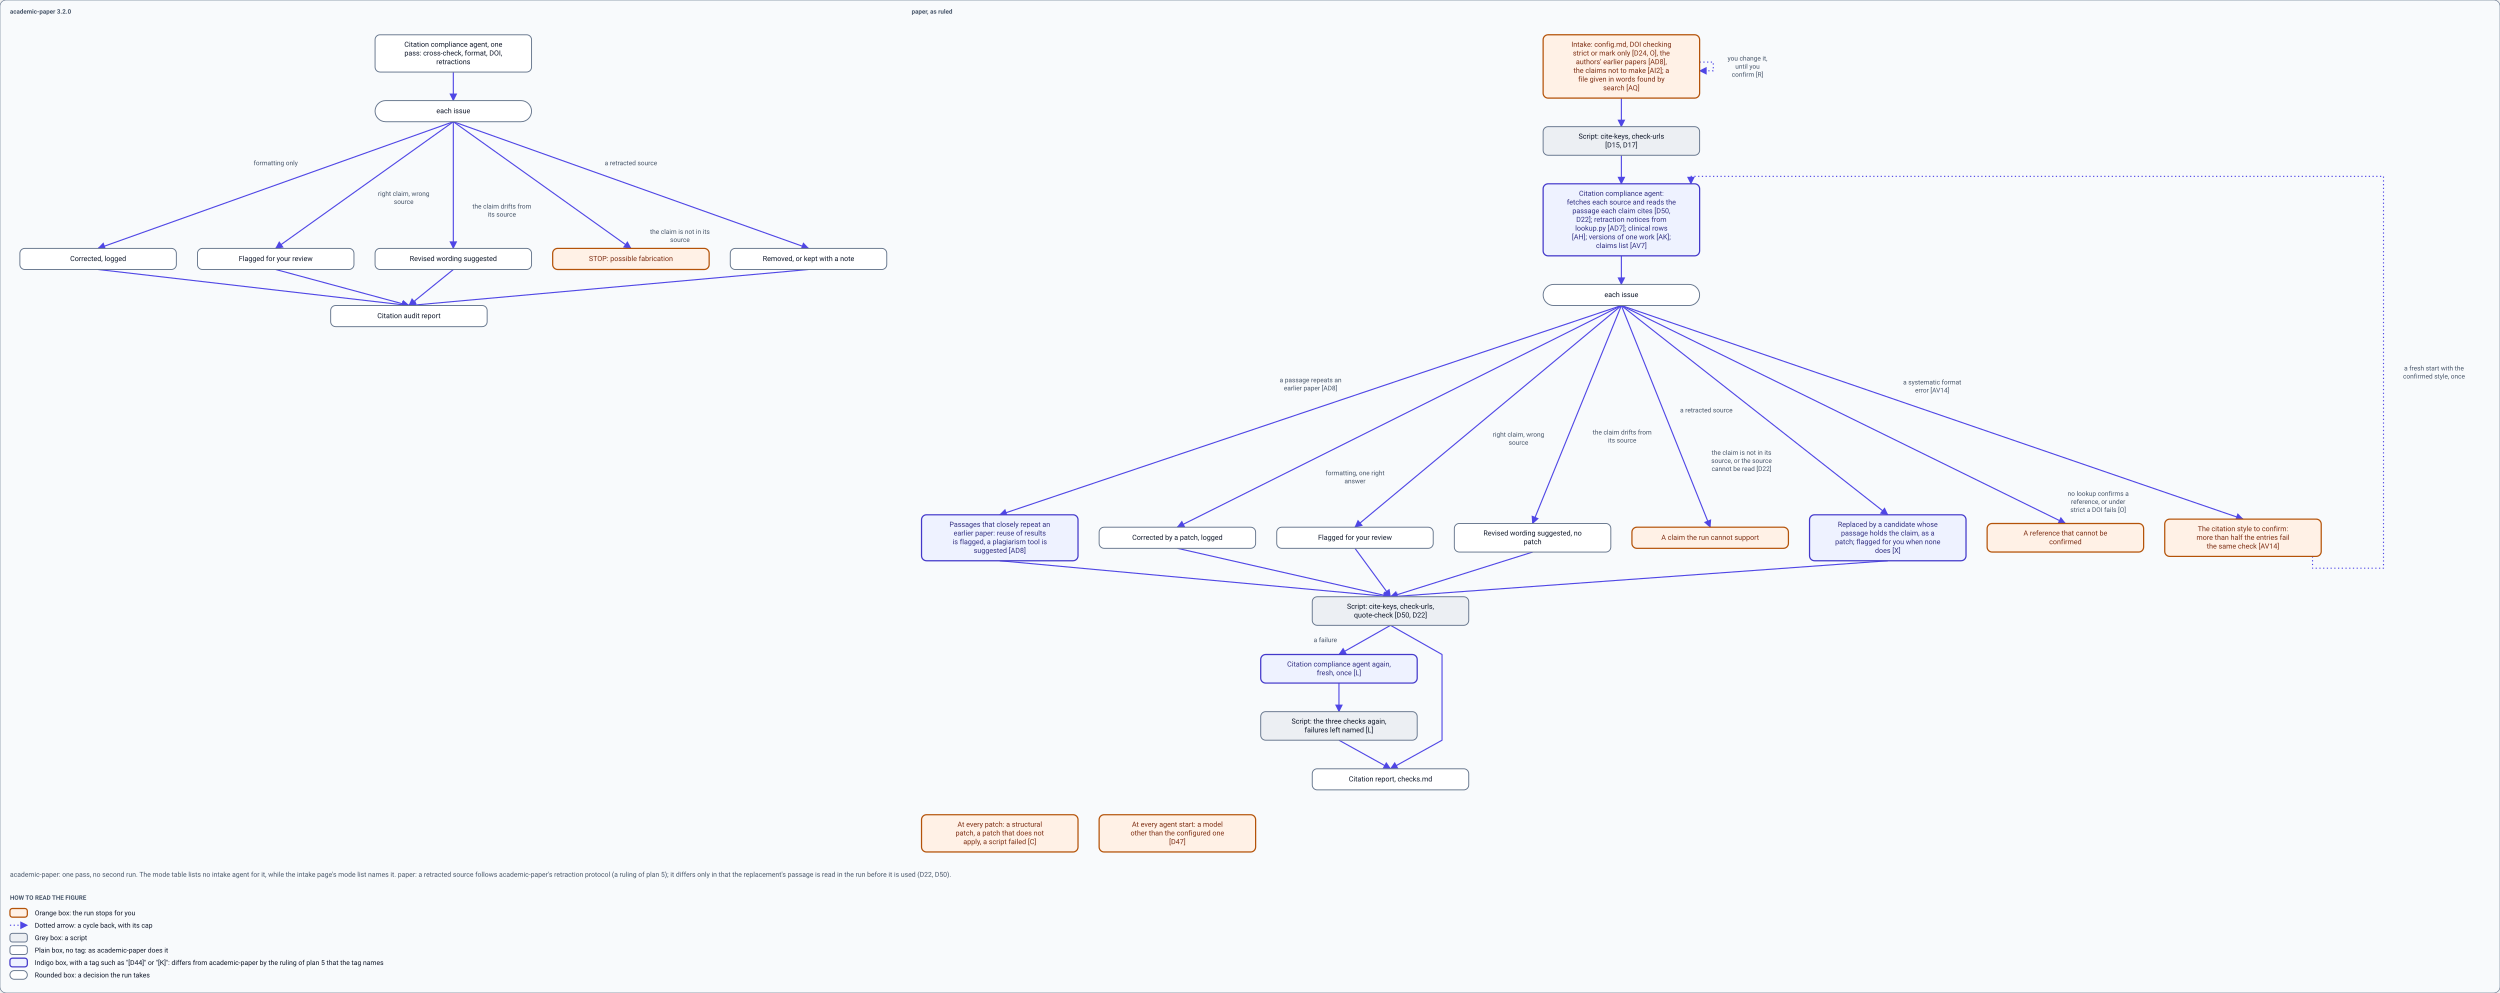
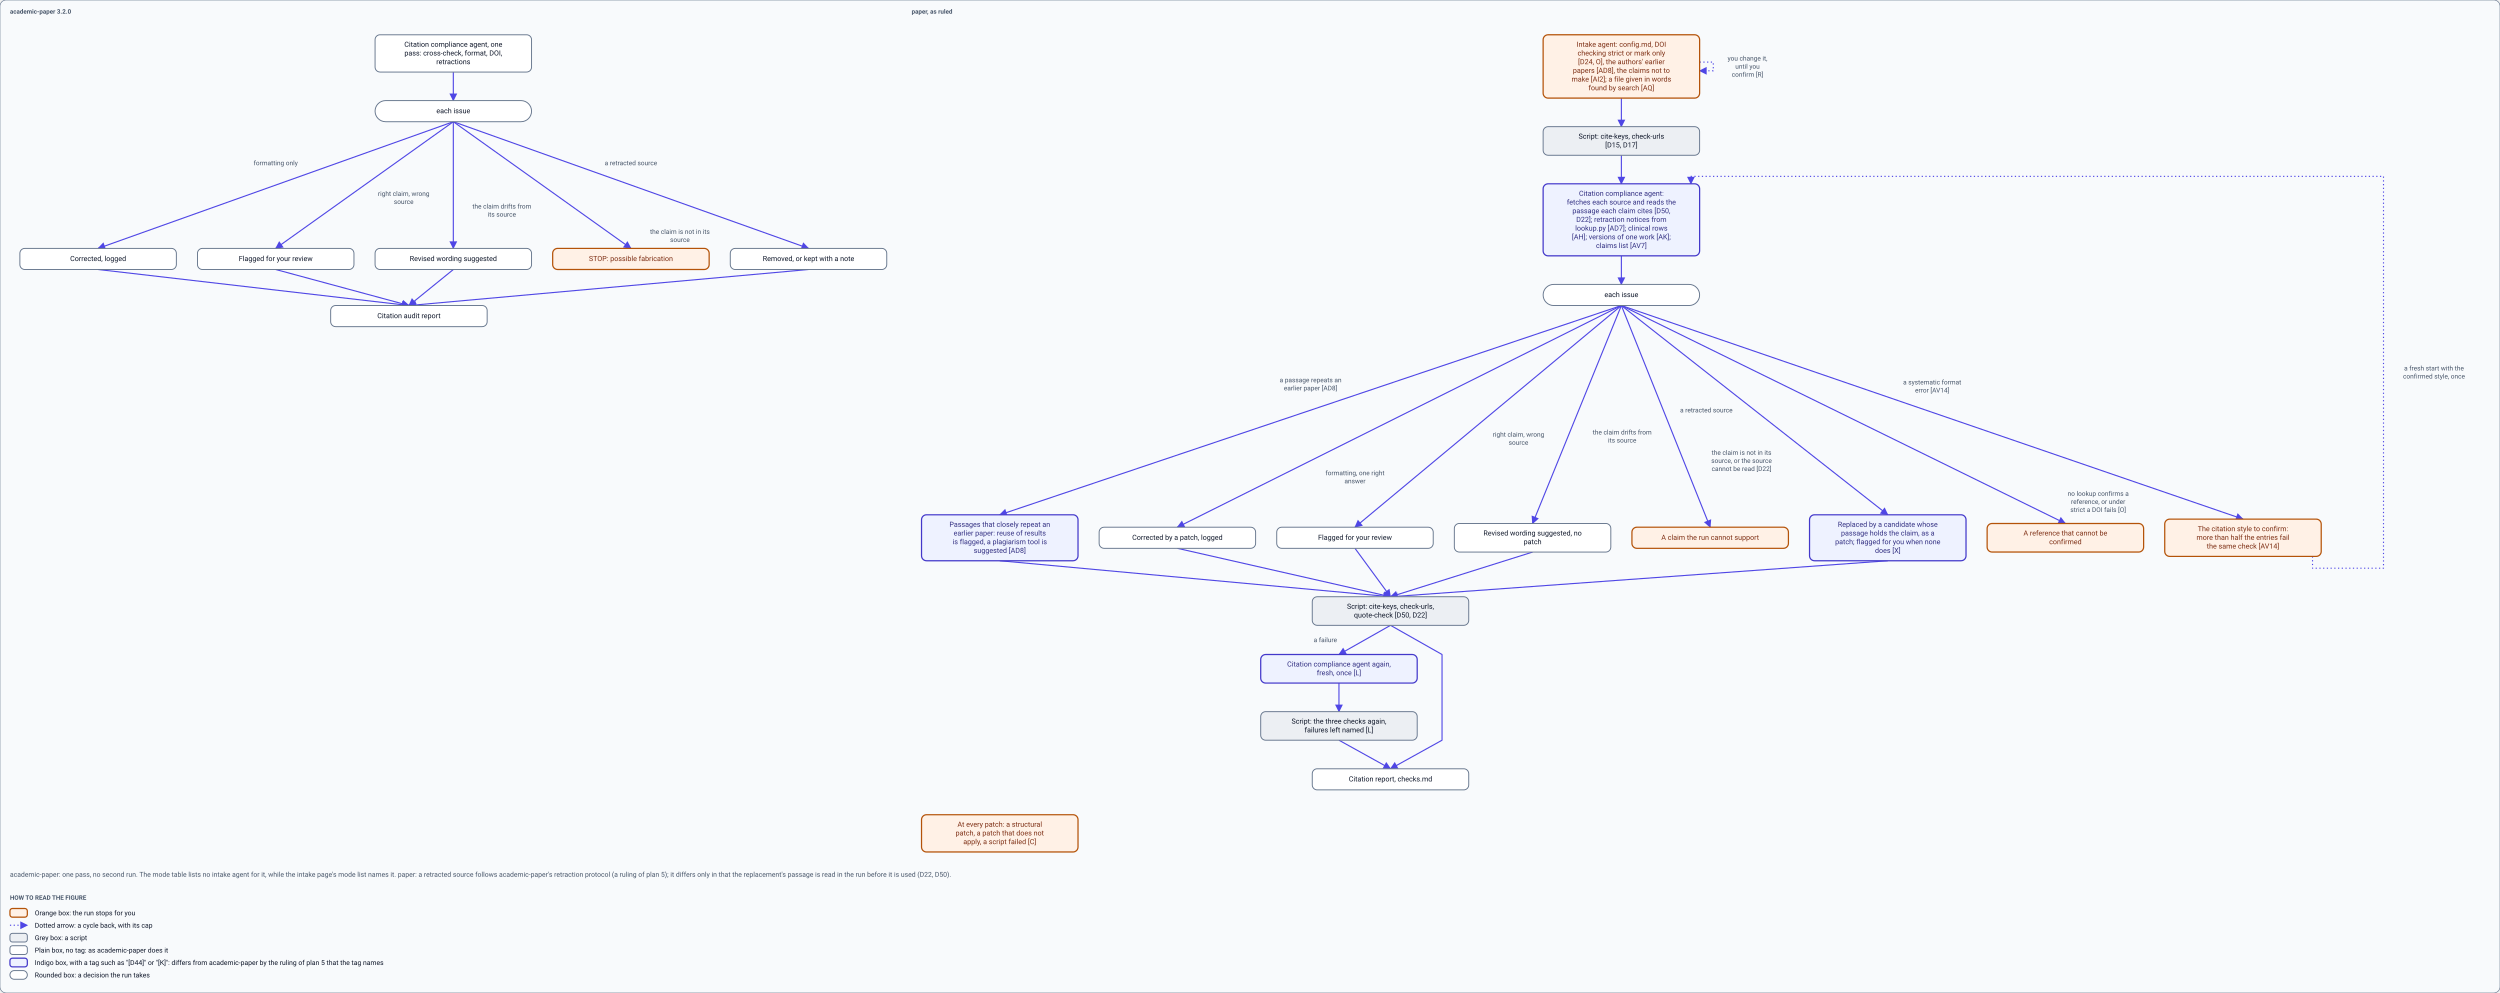
- <svg xmlns="http://www.w3.org/2000/svg" viewBox="0 0 4025.9 1599" width="4025.9" height="1599" role="img" aria-label="The citation-check mode, detailed view. Boxes: academic-paper 3.2.0: Citation compliance agent, one pass: cross-check, format, DOI, retractions (agent); each issue (question); Corrected, logged (agent); Flagged for your review (agent); Revised wording suggested (agent); STOP: possible fabrication (stop); Removed, or kept with a note (agent); Citation audit report (agent) | paper, as ruled: Intake: config.md, DOI checking strict or mark only [D24, O], the authors' earlier papers [AD8], the claims not to make [AI2]; a file given in words found by search [AQ] (stop); Script: cite-keys, check-urls [D15, D17] (script); Citation compliance agent: fetches each source and reads the passage each claim cites [D50, D22]; retraction notices from lookup.py [AD7]; clinical rows [AH]; versions of one work [AK]; claims list [AV7] (ruled); Passages that closely repeat an earlier paper: reuse of results is flagged, a plagiarism tool is suggested [AD8] (ruled); each issue (question); Corrected by a patch, logged (agent); Flagged for your review (agent); Revised wording suggested, no patch (agent); A claim the run cannot support (stop); Replaced by a candidate whose passage holds the claim, as a patch; flagged for you when none does [X] (ruled); A reference that cannot be confirmed (stop); The citation style to confirm: more than half the entries fail the same check [AV14] (stop); Script: cite-keys, check-urls, quote-check [D50, D22] (script); Citation compliance agent again, fresh, once [L] (ruled); Script: the three checks again, failures left named [L] (script); Citation report, checks.md (agent); At every patch: a structural patch, a patch that does not apply, a script failed [C] (stop); At every agent start: a model other than the configured one [D47] (stop).">
+ <svg xmlns="http://www.w3.org/2000/svg" viewBox="0 0 4025.9 1599" width="4025.9" height="1599" role="img" aria-label="The citation-check mode, detailed view. Boxes: academic-paper 3.2.0: Citation compliance agent, one pass: cross-check, format, DOI, retractions (agent); each issue (question); Corrected, logged (agent); Flagged for your review (agent); Revised wording suggested (agent); STOP: possible fabrication (stop); Removed, or kept with a note (agent); Citation audit report (agent) | paper, as ruled: Intake agent: config.md, DOI checking strict or mark only [D24, O], the authors' earlier papers [AD8], the claims not to make [AI2]; a file given in words found by search [AQ] (stop); Script: cite-keys, check-urls [D15, D17] (script); Citation compliance agent: fetches each source and reads the passage each claim cites [D50, D22]; retraction notices from lookup.py [AD7]; clinical rows [AH]; versions of one work [AK]; claims list [AV7] (ruled); Passages that closely repeat an earlier paper: reuse of results is flagged, a plagiarism tool is suggested [AD8] (ruled); each issue (question); Corrected by a patch, logged (agent); Flagged for your review (agent); Revised wording suggested, no patch (agent); A claim the run cannot support (stop); Replaced by a candidate whose passage holds the claim, as a patch; flagged for you when none does [X] (ruled); A reference that cannot be confirmed (stop); The citation style to confirm: more than half the entries fail the same check [AV14] (stop); Script: cite-keys, check-urls, quote-check [D50, D22] (script); Citation compliance agent again, fresh, once [L] (ruled); Script: the three checks again, failures left named [L] (script); Citation report, checks.md (agent); At every patch: a structural patch, a patch that does not apply, a script failed [C] (stop).">
  <defs>
    <marker id="arrow" viewBox="0 0 10 10" refX="9" refY="5" markerWidth="7" markerHeight="7" orient="auto">
      <path d="M0,0 L10,5 L0,10 z" fill="#4f46e5" />
    </marker>
  </defs>
  <rect x="0" y="0" width="4025.9" height="1599" rx="10" fill="#f8fafc" stroke="#64748b" />
  <text x="16" y="22" font-family="ui-sans-serif, -apple-system, 'Segoe UI', Roboto, Helvetica, Arial, sans-serif" font-size="10" fill="#475569" font-weight="700" text-anchor="start">academic-paper 3.2.0</text>
  <path d="M730,116 L730,162" fill="none" stroke="#4f46e5" stroke-width="1.8" marker-end="url(#arrow)" stroke-linejoin="round" />
  <path d="M730,196 L158,400" fill="none" stroke="#4f46e5" stroke-width="1.8" marker-end="url(#arrow)" stroke-linejoin="round" />
  <path d="M730,196 L444,400" fill="none" stroke="#4f46e5" stroke-width="1.8" marker-end="url(#arrow)" stroke-linejoin="round" />
  <path d="M730,196 L730,400" fill="none" stroke="#4f46e5" stroke-width="1.8" marker-end="url(#arrow)" stroke-linejoin="round" />
  <path d="M730,196 L1016,400" fill="none" stroke="#4f46e5" stroke-width="1.8" marker-end="url(#arrow)" stroke-linejoin="round" />
  <path d="M730,196 L1302,400" fill="none" stroke="#4f46e5" stroke-width="1.8" marker-end="url(#arrow)" stroke-linejoin="round" />
  <path d="M158,434 L658.5,492" fill="none" stroke="#4f46e5" stroke-width="1.8" marker-end="url(#arrow)" stroke-linejoin="round" />
  <path d="M444,434 L658.5,492" fill="none" stroke="#4f46e5" stroke-width="1.8" marker-end="url(#arrow)" stroke-linejoin="round" />
  <path d="M730,434 L658.5,492" fill="none" stroke="#4f46e5" stroke-width="1.8" marker-end="url(#arrow)" stroke-linejoin="round" />
  <path d="M1302,434 L658.5,492" fill="none" stroke="#4f46e5" stroke-width="1.8" marker-end="url(#arrow)" stroke-linejoin="round" />
  <rect x="604" y="56" width="252" height="60" rx="8" fill="#ffffff" stroke="#64748b" stroke-width="1.5" />
  <text x="730" y="75.4" font-family="ui-sans-serif, -apple-system, 'Segoe UI', Roboto, Helvetica, Arial, sans-serif" font-size="11.5" fill="#0f172a" font-weight="400" text-anchor="middle">Citation compliance agent, one</text>
  <text x="730" y="89.4" font-family="ui-sans-serif, -apple-system, 'Segoe UI', Roboto, Helvetica, Arial, sans-serif" font-size="11.5" fill="#0f172a" font-weight="400" text-anchor="middle">pass: cross-check, format, DOI,</text>
  <text x="730" y="103.4" font-family="ui-sans-serif, -apple-system, 'Segoe UI', Roboto, Helvetica, Arial, sans-serif" font-size="11.5" fill="#0f172a" font-weight="400" text-anchor="middle">retractions</text>
  <rect x="604" y="162" width="252" height="34" rx="17" fill="#ffffff" stroke="#64748b" stroke-width="1.5" />
  <text x="730" y="182.4" font-family="ui-sans-serif, -apple-system, 'Segoe UI', Roboto, Helvetica, Arial, sans-serif" font-size="11.5" fill="#0f172a" font-weight="400" text-anchor="middle">each issue</text>
  <rect x="32" y="400" width="252" height="34" rx="8" fill="#ffffff" stroke="#64748b" stroke-width="1.5" />
  <text x="158" y="420.4" font-family="ui-sans-serif, -apple-system, 'Segoe UI', Roboto, Helvetica, Arial, sans-serif" font-size="11.5" fill="#0f172a" font-weight="400" text-anchor="middle">Corrected, logged</text>
  <rect x="318" y="400" width="252" height="34" rx="8" fill="#ffffff" stroke="#64748b" stroke-width="1.5" />
  <text x="444" y="420.4" font-family="ui-sans-serif, -apple-system, 'Segoe UI', Roboto, Helvetica, Arial, sans-serif" font-size="11.5" fill="#0f172a" font-weight="400" text-anchor="middle">Flagged for your review</text>
  <rect x="604" y="400" width="252" height="34" rx="8" fill="#ffffff" stroke="#64748b" stroke-width="1.5" />
  <text x="730" y="420.4" font-family="ui-sans-serif, -apple-system, 'Segoe UI', Roboto, Helvetica, Arial, sans-serif" font-size="11.5" fill="#0f172a" font-weight="400" text-anchor="middle">Revised wording suggested</text>
  <rect x="890" y="400" width="252" height="34" rx="8" fill="#fff1e6" stroke="#b45309" stroke-width="2" />
  <text x="1016" y="420.4" font-family="ui-sans-serif, -apple-system, 'Segoe UI', Roboto, Helvetica, Arial, sans-serif" font-size="11.5" fill="#7c2d12" font-weight="400" text-anchor="middle">STOP: possible fabrication</text>
  <rect x="1176" y="400" width="252" height="34" rx="8" fill="#ffffff" stroke="#64748b" stroke-width="1.5" />
  <text x="1302" y="420.4" font-family="ui-sans-serif, -apple-system, 'Segoe UI', Roboto, Helvetica, Arial, sans-serif" font-size="11.5" fill="#0f172a" font-weight="400" text-anchor="middle">Removed, or kept with a note</text>
  <rect x="532.5" y="492" width="252" height="34" rx="8" fill="#ffffff" stroke="#64748b" stroke-width="1.5" />
  <text x="658.5" y="512.4" font-family="ui-sans-serif, -apple-system, 'Segoe UI', Roboto, Helvetica, Arial, sans-serif" font-size="11.5" fill="#0f172a" font-weight="400" text-anchor="middle">Citation audit report</text>
  <text x="444" y="266.1" font-family="ui-sans-serif, -apple-system, 'Segoe UI', Roboto, Helvetica, Arial, sans-serif" font-size="10.5" fill="#475569" font-weight="400" text-anchor="middle" stroke="#f8fafc" stroke-width="4" stroke-linejoin="round" paint-order="stroke">formatting only</text>
  <text x="650.1" y="315.5" font-family="ui-sans-serif, -apple-system, 'Segoe UI', Roboto, Helvetica, Arial, sans-serif" font-size="10.5" fill="#475569" font-weight="400" text-anchor="middle" stroke="#f8fafc" stroke-width="4" stroke-linejoin="round" paint-order="stroke">right claim, wrong</text>
  <text x="650.1" y="328.5" font-family="ui-sans-serif, -apple-system, 'Segoe UI', Roboto, Helvetica, Arial, sans-serif" font-size="10.5" fill="#475569" font-weight="400" text-anchor="middle" stroke="#f8fafc" stroke-width="4" stroke-linejoin="round" paint-order="stroke">source</text>
  <text x="808.1" y="335.9" font-family="ui-sans-serif, -apple-system, 'Segoe UI', Roboto, Helvetica, Arial, sans-serif" font-size="10.5" fill="#475569" font-weight="400" text-anchor="middle" stroke="#f8fafc" stroke-width="4" stroke-linejoin="round" paint-order="stroke">the claim drifts from</text>
  <text x="808.1" y="348.9" font-family="ui-sans-serif, -apple-system, 'Segoe UI', Roboto, Helvetica, Arial, sans-serif" font-size="10.5" fill="#475569" font-weight="400" text-anchor="middle" stroke="#f8fafc" stroke-width="4" stroke-linejoin="round" paint-order="stroke">its source</text>
  <text x="1094.9" y="376.7" font-family="ui-sans-serif, -apple-system, 'Segoe UI', Roboto, Helvetica, Arial, sans-serif" font-size="10.5" fill="#475569" font-weight="400" text-anchor="middle" stroke="#f8fafc" stroke-width="4" stroke-linejoin="round" paint-order="stroke">the claim is not in its</text>
  <text x="1094.9" y="389.7" font-family="ui-sans-serif, -apple-system, 'Segoe UI', Roboto, Helvetica, Arial, sans-serif" font-size="10.5" fill="#475569" font-weight="400" text-anchor="middle" stroke="#f8fafc" stroke-width="4" stroke-linejoin="round" paint-order="stroke">source</text>
  <text x="1016" y="266.1" font-family="ui-sans-serif, -apple-system, 'Segoe UI', Roboto, Helvetica, Arial, sans-serif" font-size="10.5" fill="#475569" font-weight="400" text-anchor="middle" stroke="#f8fafc" stroke-width="4" stroke-linejoin="round" paint-order="stroke">a retracted source</text>
  <text x="1468" y="22" font-family="ui-sans-serif, -apple-system, 'Segoe UI', Roboto, Helvetica, Arial, sans-serif" font-size="10" fill="#475569" font-weight="700" text-anchor="start">paper, as ruled</text>
  <path d="M2611,158 L2611,204" fill="none" stroke="#4f46e5" stroke-width="1.8" marker-end="url(#arrow)" stroke-linejoin="round" />
  <path d="M2611,250 L2611,296" fill="none" stroke="#4f46e5" stroke-width="1.8" marker-end="url(#arrow)" stroke-linejoin="round" />
  <path d="M2611,412 L2611,458" fill="none" stroke="#4f46e5" stroke-width="1.8" marker-end="url(#arrow)" stroke-linejoin="round" />
  <path d="M2611,492 L1896,849" fill="none" stroke="#4f46e5" stroke-width="1.8" marker-end="url(#arrow)" stroke-linejoin="round" />
  <path d="M2611,492 L2182,849" fill="none" stroke="#4f46e5" stroke-width="1.8" marker-end="url(#arrow)" stroke-linejoin="round" />
  <path d="M2611,492 L2468,843" fill="none" stroke="#4f46e5" stroke-width="1.8" marker-end="url(#arrow)" stroke-linejoin="round" />
  <path d="M2611,492 L2754,849" fill="none" stroke="#4f46e5" stroke-width="1.8" marker-end="url(#arrow)" stroke-linejoin="round" />
  <path d="M2611,492 L3040,829" fill="none" stroke="#4f46e5" stroke-width="1.8" marker-end="url(#arrow)" stroke-linejoin="round" />
  <path d="M2611,492 L1610,829" fill="none" stroke="#4f46e5" stroke-width="1.8" marker-end="url(#arrow)" stroke-linejoin="round" />
  <path d="M2611,492 L3612,836" fill="none" stroke="#4f46e5" stroke-width="1.8" marker-end="url(#arrow)" stroke-linejoin="round" />
  <path d="M2611,492 L3326,843" fill="none" stroke="#4f46e5" stroke-width="1.8" marker-end="url(#arrow)" stroke-linejoin="round" />
  <path d="M1896,883 L2239.2,961" fill="none" stroke="#4f46e5" stroke-width="1.8" marker-end="url(#arrow)" stroke-linejoin="round" />
  <path d="M2182,883 L2239.2,961" fill="none" stroke="#4f46e5" stroke-width="1.8" marker-end="url(#arrow)" stroke-linejoin="round" />
  <path d="M2468,889 L2239.2,961" fill="none" stroke="#4f46e5" stroke-width="1.8" marker-end="url(#arrow)" stroke-linejoin="round" />
  <path d="M3040,903 L2239.2,961" fill="none" stroke="#4f46e5" stroke-width="1.8" marker-end="url(#arrow)" stroke-linejoin="round" />
  <path d="M1610,903 L2239.2,961" fill="none" stroke="#4f46e5" stroke-width="1.8" marker-end="url(#arrow)" stroke-linejoin="round" />
  <path d="M2239.2,1007 L2156.2,1054" fill="none" stroke="#4f46e5" stroke-width="1.8" marker-end="url(#arrow)" stroke-linejoin="round" />
  <path d="M2156.2,1100 L2156.2,1146" fill="none" stroke="#4f46e5" stroke-width="1.8" marker-end="url(#arrow)" stroke-linejoin="round" />
  <path d="M2239.2,1007 L2322.2,1054 L2322.2,1100 L2322.2,1146 L2322.2,1192 L2239.2,1238" fill="none" stroke="#4f46e5" stroke-width="1.8" marker-end="url(#arrow)" stroke-linejoin="round" />
  <path d="M2156.2,1192 L2239.2,1238" fill="none" stroke="#4f46e5" stroke-width="1.8" marker-end="url(#arrow)" stroke-linejoin="round" />
  <path d="M3724,896 L3724,915 L3838.3,915 L3838.3,284 L2723,284 L2723,296" fill="none" stroke="#4f46e5" stroke-width="1.8" stroke-dasharray="2 4" marker-end="url(#arrow)" stroke-linejoin="round" />
  <path d="M2737,100 L2759,100 L2759,114 L2737,114" fill="none" stroke="#4f46e5" stroke-width="1.8" stroke-dasharray="2 4" marker-end="url(#arrow)" stroke-linejoin="round" />
  <rect x="2485" y="56" width="252" height="102" rx="8" fill="#fff1e6" stroke="#b45309" stroke-width="2" />
-   <text x="2611" y="75.4" font-family="ui-sans-serif, -apple-system, 'Segoe UI', Roboto, Helvetica, Arial, sans-serif" font-size="11.5" fill="#7c2d12" font-weight="400" text-anchor="middle">Intake: config.md, DOI checking</text>
-   <text x="2611" y="89.4" font-family="ui-sans-serif, -apple-system, 'Segoe UI', Roboto, Helvetica, Arial, sans-serif" font-size="11.5" fill="#7c2d12" font-weight="400" text-anchor="middle">strict or mark only [D24, O], the</text>
-   <text x="2611" y="103.4" font-family="ui-sans-serif, -apple-system, 'Segoe UI', Roboto, Helvetica, Arial, sans-serif" font-size="11.5" fill="#7c2d12" font-weight="400" text-anchor="middle">authors' earlier papers [AD8],</text>
-   <text x="2611" y="117.4" font-family="ui-sans-serif, -apple-system, 'Segoe UI', Roboto, Helvetica, Arial, sans-serif" font-size="11.5" fill="#7c2d12" font-weight="400" text-anchor="middle">the claims not to make [AI2]; a</text>
-   <text x="2611" y="131.4" font-family="ui-sans-serif, -apple-system, 'Segoe UI', Roboto, Helvetica, Arial, sans-serif" font-size="11.5" fill="#7c2d12" font-weight="400" text-anchor="middle">file given in words found by</text>
-   <text x="2611" y="145.4" font-family="ui-sans-serif, -apple-system, 'Segoe UI', Roboto, Helvetica, Arial, sans-serif" font-size="11.5" fill="#7c2d12" font-weight="400" text-anchor="middle">search [AQ]</text>
+   <text x="2611" y="75.4" font-family="ui-sans-serif, -apple-system, 'Segoe UI', Roboto, Helvetica, Arial, sans-serif" font-size="11.5" fill="#7c2d12" font-weight="400" text-anchor="middle">Intake agent: config.md, DOI</text>
+   <text x="2611" y="89.4" font-family="ui-sans-serif, -apple-system, 'Segoe UI', Roboto, Helvetica, Arial, sans-serif" font-size="11.5" fill="#7c2d12" font-weight="400" text-anchor="middle">checking strict or mark only</text>
+   <text x="2611" y="103.4" font-family="ui-sans-serif, -apple-system, 'Segoe UI', Roboto, Helvetica, Arial, sans-serif" font-size="11.5" fill="#7c2d12" font-weight="400" text-anchor="middle">[D24, O], the authors' earlier</text>
+   <text x="2611" y="117.4" font-family="ui-sans-serif, -apple-system, 'Segoe UI', Roboto, Helvetica, Arial, sans-serif" font-size="11.5" fill="#7c2d12" font-weight="400" text-anchor="middle">papers [AD8], the claims not to</text>
+   <text x="2611" y="131.4" font-family="ui-sans-serif, -apple-system, 'Segoe UI', Roboto, Helvetica, Arial, sans-serif" font-size="11.5" fill="#7c2d12" font-weight="400" text-anchor="middle">make [AI2]; a file given in words</text>
+   <text x="2611" y="145.4" font-family="ui-sans-serif, -apple-system, 'Segoe UI', Roboto, Helvetica, Arial, sans-serif" font-size="11.5" fill="#7c2d12" font-weight="400" text-anchor="middle">found by search [AQ]</text>
  <rect x="2485" y="204" width="252" height="46" rx="8" fill="#eceff3" stroke="#64748b" stroke-width="1.5" />
  <text x="2611" y="223.4" font-family="ui-sans-serif, -apple-system, 'Segoe UI', Roboto, Helvetica, Arial, sans-serif" font-size="11.5" fill="#0f172a" font-weight="400" text-anchor="middle">Script: cite-keys, check-urls</text>
  <text x="2611" y="237.4" font-family="ui-sans-serif, -apple-system, 'Segoe UI', Roboto, Helvetica, Arial, sans-serif" font-size="11.5" fill="#0f172a" font-weight="400" text-anchor="middle">[D15, D17]</text>
  <rect x="2485" y="296" width="252" height="116" rx="8" fill="#eef2ff" stroke="#4338ca" stroke-width="2" />
  <text x="2611" y="315.4" font-family="ui-sans-serif, -apple-system, 'Segoe UI', Roboto, Helvetica, Arial, sans-serif" font-size="11.5" fill="#312e81" font-weight="400" text-anchor="middle">Citation compliance agent:</text>
  <text x="2611" y="329.4" font-family="ui-sans-serif, -apple-system, 'Segoe UI', Roboto, Helvetica, Arial, sans-serif" font-size="11.5" fill="#312e81" font-weight="400" text-anchor="middle">fetches each source and reads the</text>
  <text x="2611" y="343.4" font-family="ui-sans-serif, -apple-system, 'Segoe UI', Roboto, Helvetica, Arial, sans-serif" font-size="11.5" fill="#312e81" font-weight="400" text-anchor="middle">passage each claim cites [D50,</text>
  <text x="2611" y="357.4" font-family="ui-sans-serif, -apple-system, 'Segoe UI', Roboto, Helvetica, Arial, sans-serif" font-size="11.5" fill="#312e81" font-weight="400" text-anchor="middle">D22]; retraction notices from</text>
  <text x="2611" y="371.4" font-family="ui-sans-serif, -apple-system, 'Segoe UI', Roboto, Helvetica, Arial, sans-serif" font-size="11.5" fill="#312e81" font-weight="400" text-anchor="middle">lookup.py [AD7]; clinical rows</text>
  <text x="2611" y="385.4" font-family="ui-sans-serif, -apple-system, 'Segoe UI', Roboto, Helvetica, Arial, sans-serif" font-size="11.5" fill="#312e81" font-weight="400" text-anchor="middle">[AH]; versions of one work [AK];</text>
  <text x="2611" y="399.4" font-family="ui-sans-serif, -apple-system, 'Segoe UI', Roboto, Helvetica, Arial, sans-serif" font-size="11.5" fill="#312e81" font-weight="400" text-anchor="middle">claims list [AV7]</text>
  <rect x="1484" y="829" width="252" height="74" rx="8" fill="#eef2ff" stroke="#4338ca" stroke-width="2" />
  <text x="1610" y="848.4" font-family="ui-sans-serif, -apple-system, 'Segoe UI', Roboto, Helvetica, Arial, sans-serif" font-size="11.5" fill="#312e81" font-weight="400" text-anchor="middle">Passages that closely repeat an</text>
  <text x="1610" y="862.4" font-family="ui-sans-serif, -apple-system, 'Segoe UI', Roboto, Helvetica, Arial, sans-serif" font-size="11.5" fill="#312e81" font-weight="400" text-anchor="middle">earlier paper: reuse of results</text>
  <text x="1610" y="876.4" font-family="ui-sans-serif, -apple-system, 'Segoe UI', Roboto, Helvetica, Arial, sans-serif" font-size="11.5" fill="#312e81" font-weight="400" text-anchor="middle">is flagged, a plagiarism tool is</text>
  <text x="1610" y="890.4" font-family="ui-sans-serif, -apple-system, 'Segoe UI', Roboto, Helvetica, Arial, sans-serif" font-size="11.5" fill="#312e81" font-weight="400" text-anchor="middle">suggested [AD8]</text>
  <rect x="2485" y="458" width="252" height="34" rx="17" fill="#ffffff" stroke="#64748b" stroke-width="1.5" />
  <text x="2611" y="478.4" font-family="ui-sans-serif, -apple-system, 'Segoe UI', Roboto, Helvetica, Arial, sans-serif" font-size="11.5" fill="#0f172a" font-weight="400" text-anchor="middle">each issue</text>
  <rect x="1770" y="849" width="252" height="34" rx="8" fill="#ffffff" stroke="#64748b" stroke-width="1.5" />
  <text x="1896" y="869.4" font-family="ui-sans-serif, -apple-system, 'Segoe UI', Roboto, Helvetica, Arial, sans-serif" font-size="11.5" fill="#0f172a" font-weight="400" text-anchor="middle">Corrected by a patch, logged</text>
  <rect x="2056" y="849" width="252" height="34" rx="8" fill="#ffffff" stroke="#64748b" stroke-width="1.5" />
  <text x="2182" y="869.4" font-family="ui-sans-serif, -apple-system, 'Segoe UI', Roboto, Helvetica, Arial, sans-serif" font-size="11.5" fill="#0f172a" font-weight="400" text-anchor="middle">Flagged for your review</text>
  <rect x="2342" y="843" width="252" height="46" rx="8" fill="#ffffff" stroke="#64748b" stroke-width="1.5" />
  <text x="2468" y="862.4" font-family="ui-sans-serif, -apple-system, 'Segoe UI', Roboto, Helvetica, Arial, sans-serif" font-size="11.5" fill="#0f172a" font-weight="400" text-anchor="middle">Revised wording suggested, no</text>
  <text x="2468" y="876.4" font-family="ui-sans-serif, -apple-system, 'Segoe UI', Roboto, Helvetica, Arial, sans-serif" font-size="11.5" fill="#0f172a" font-weight="400" text-anchor="middle">patch</text>
  <rect x="2628" y="849" width="252" height="34" rx="8" fill="#fff1e6" stroke="#b45309" stroke-width="2" />
  <text x="2754" y="869.4" font-family="ui-sans-serif, -apple-system, 'Segoe UI', Roboto, Helvetica, Arial, sans-serif" font-size="11.5" fill="#7c2d12" font-weight="400" text-anchor="middle">A claim the run cannot support</text>
  <rect x="2914" y="829" width="252" height="74" rx="8" fill="#eef2ff" stroke="#4338ca" stroke-width="2" />
  <text x="3040" y="848.4" font-family="ui-sans-serif, -apple-system, 'Segoe UI', Roboto, Helvetica, Arial, sans-serif" font-size="11.5" fill="#312e81" font-weight="400" text-anchor="middle">Replaced by a candidate whose</text>
  <text x="3040" y="862.4" font-family="ui-sans-serif, -apple-system, 'Segoe UI', Roboto, Helvetica, Arial, sans-serif" font-size="11.5" fill="#312e81" font-weight="400" text-anchor="middle">passage holds the claim, as a</text>
  <text x="3040" y="876.4" font-family="ui-sans-serif, -apple-system, 'Segoe UI', Roboto, Helvetica, Arial, sans-serif" font-size="11.5" fill="#312e81" font-weight="400" text-anchor="middle">patch; flagged for you when none</text>
  <text x="3040" y="890.4" font-family="ui-sans-serif, -apple-system, 'Segoe UI', Roboto, Helvetica, Arial, sans-serif" font-size="11.5" fill="#312e81" font-weight="400" text-anchor="middle">does [X]</text>
  <rect x="3200" y="843" width="252" height="46" rx="8" fill="#fff1e6" stroke="#b45309" stroke-width="2" />
  <text x="3326" y="862.4" font-family="ui-sans-serif, -apple-system, 'Segoe UI', Roboto, Helvetica, Arial, sans-serif" font-size="11.5" fill="#7c2d12" font-weight="400" text-anchor="middle">A reference that cannot be</text>
  <text x="3326" y="876.4" font-family="ui-sans-serif, -apple-system, 'Segoe UI', Roboto, Helvetica, Arial, sans-serif" font-size="11.5" fill="#7c2d12" font-weight="400" text-anchor="middle">confirmed</text>
  <rect x="3486" y="836" width="252" height="60" rx="8" fill="#fff1e6" stroke="#b45309" stroke-width="2" />
  <text x="3612" y="855.4" font-family="ui-sans-serif, -apple-system, 'Segoe UI', Roboto, Helvetica, Arial, sans-serif" font-size="11.5" fill="#7c2d12" font-weight="400" text-anchor="middle">The citation style to confirm:</text>
  <text x="3612" y="869.4" font-family="ui-sans-serif, -apple-system, 'Segoe UI', Roboto, Helvetica, Arial, sans-serif" font-size="11.5" fill="#7c2d12" font-weight="400" text-anchor="middle">more than half the entries fail</text>
  <text x="3612" y="883.4" font-family="ui-sans-serif, -apple-system, 'Segoe UI', Roboto, Helvetica, Arial, sans-serif" font-size="11.5" fill="#7c2d12" font-weight="400" text-anchor="middle">the same check [AV14]</text>
  <rect x="2113.2" y="961" width="252" height="46" rx="8" fill="#eceff3" stroke="#64748b" stroke-width="1.5" />
  <text x="2239.2" y="980.4" font-family="ui-sans-serif, -apple-system, 'Segoe UI', Roboto, Helvetica, Arial, sans-serif" font-size="11.5" fill="#0f172a" font-weight="400" text-anchor="middle">Script: cite-keys, check-urls,</text>
  <text x="2239.2" y="994.4" font-family="ui-sans-serif, -apple-system, 'Segoe UI', Roboto, Helvetica, Arial, sans-serif" font-size="11.5" fill="#0f172a" font-weight="400" text-anchor="middle">quote-check [D50, D22]</text>
  <rect x="2030.2" y="1054" width="252" height="46" rx="8" fill="#eef2ff" stroke="#4338ca" stroke-width="2" />
  <text x="2156.2" y="1073.4" font-family="ui-sans-serif, -apple-system, 'Segoe UI', Roboto, Helvetica, Arial, sans-serif" font-size="11.5" fill="#312e81" font-weight="400" text-anchor="middle">Citation compliance agent again,</text>
  <text x="2156.2" y="1087.4" font-family="ui-sans-serif, -apple-system, 'Segoe UI', Roboto, Helvetica, Arial, sans-serif" font-size="11.5" fill="#312e81" font-weight="400" text-anchor="middle">fresh, once [L]</text>
  <rect x="2030.2" y="1146" width="252" height="46" rx="8" fill="#eceff3" stroke="#64748b" stroke-width="1.5" />
  <text x="2156.2" y="1165.4" font-family="ui-sans-serif, -apple-system, 'Segoe UI', Roboto, Helvetica, Arial, sans-serif" font-size="11.5" fill="#0f172a" font-weight="400" text-anchor="middle">Script: the three checks again,</text>
  <text x="2156.2" y="1179.4" font-family="ui-sans-serif, -apple-system, 'Segoe UI', Roboto, Helvetica, Arial, sans-serif" font-size="11.5" fill="#0f172a" font-weight="400" text-anchor="middle">failures left named [L]</text>
  <rect x="2113.2" y="1238" width="252" height="34" rx="8" fill="#ffffff" stroke="#64748b" stroke-width="1.5" />
  <text x="2239.2" y="1258.4" font-family="ui-sans-serif, -apple-system, 'Segoe UI', Roboto, Helvetica, Arial, sans-serif" font-size="11.5" fill="#0f172a" font-weight="400" text-anchor="middle">Citation report, checks.md</text>
  <rect x="1484" y="1312" width="252" height="60" rx="8" fill="#fff1e6" stroke="#b45309" stroke-width="2" />
  <text x="1610" y="1331.4" font-family="ui-sans-serif, -apple-system, 'Segoe UI', Roboto, Helvetica, Arial, sans-serif" font-size="11.5" fill="#7c2d12" font-weight="400" text-anchor="middle">At every patch: a structural</text>
  <text x="1610" y="1345.4" font-family="ui-sans-serif, -apple-system, 'Segoe UI', Roboto, Helvetica, Arial, sans-serif" font-size="11.5" fill="#7c2d12" font-weight="400" text-anchor="middle">patch, a patch that does not</text>
  <text x="1610" y="1359.4" font-family="ui-sans-serif, -apple-system, 'Segoe UI', Roboto, Helvetica, Arial, sans-serif" font-size="11.5" fill="#7c2d12" font-weight="400" text-anchor="middle">apply, a script failed [C]</text>
-   <rect x="1770" y="1312" width="252" height="60" rx="8" fill="#fff1e6" stroke="#b45309" stroke-width="2" />
-   <text x="1896" y="1331.4" font-family="ui-sans-serif, -apple-system, 'Segoe UI', Roboto, Helvetica, Arial, sans-serif" font-size="11.5" fill="#7c2d12" font-weight="400" text-anchor="middle">At every agent start: a model</text>
-   <text x="1896" y="1345.4" font-family="ui-sans-serif, -apple-system, 'Segoe UI', Roboto, Helvetica, Arial, sans-serif" font-size="11.5" fill="#7c2d12" font-weight="400" text-anchor="middle">other than the configured one</text>
-   <text x="1896" y="1359.4" font-family="ui-sans-serif, -apple-system, 'Segoe UI', Roboto, Helvetica, Arial, sans-serif" font-size="11.5" fill="#7c2d12" font-weight="400" text-anchor="middle">[D47]</text>
  <text x="2182" y="765.3" font-family="ui-sans-serif, -apple-system, 'Segoe UI', Roboto, Helvetica, Arial, sans-serif" font-size="10.5" fill="#475569" font-weight="400" text-anchor="middle" stroke="#f8fafc" stroke-width="4" stroke-linejoin="round" paint-order="stroke">formatting, one right</text>
  <text x="2182" y="778.3" font-family="ui-sans-serif, -apple-system, 'Segoe UI', Roboto, Helvetica, Arial, sans-serif" font-size="10.5" fill="#475569" font-weight="400" text-anchor="middle" stroke="#f8fafc" stroke-width="4" stroke-linejoin="round" paint-order="stroke">answer</text>
  <text x="2445.3" y="703.3" font-family="ui-sans-serif, -apple-system, 'Segoe UI', Roboto, Helvetica, Arial, sans-serif" font-size="10.5" fill="#475569" font-weight="400" text-anchor="middle" stroke="#f8fafc" stroke-width="4" stroke-linejoin="round" paint-order="stroke">right claim, wrong</text>
  <text x="2445.3" y="716.3" font-family="ui-sans-serif, -apple-system, 'Segoe UI', Roboto, Helvetica, Arial, sans-serif" font-size="10.5" fill="#475569" font-weight="400" text-anchor="middle" stroke="#f8fafc" stroke-width="4" stroke-linejoin="round" paint-order="stroke">source</text>
  <text x="2612.3" y="699.7" font-family="ui-sans-serif, -apple-system, 'Segoe UI', Roboto, Helvetica, Arial, sans-serif" font-size="10.5" fill="#475569" font-weight="400" text-anchor="middle" stroke="#f8fafc" stroke-width="4" stroke-linejoin="round" paint-order="stroke">the claim drifts from</text>
  <text x="2612.3" y="712.7" font-family="ui-sans-serif, -apple-system, 'Segoe UI', Roboto, Helvetica, Arial, sans-serif" font-size="10.5" fill="#475569" font-weight="400" text-anchor="middle" stroke="#f8fafc" stroke-width="4" stroke-linejoin="round" paint-order="stroke">its source</text>
  <text x="2804.5" y="732.5" font-family="ui-sans-serif, -apple-system, 'Segoe UI', Roboto, Helvetica, Arial, sans-serif" font-size="10.5" fill="#475569" font-weight="400" text-anchor="middle" stroke="#f8fafc" stroke-width="4" stroke-linejoin="round" paint-order="stroke">the claim is not in its</text>
  <text x="2804.5" y="745.5" font-family="ui-sans-serif, -apple-system, 'Segoe UI', Roboto, Helvetica, Arial, sans-serif" font-size="10.5" fill="#475569" font-weight="400" text-anchor="middle" stroke="#f8fafc" stroke-width="4" stroke-linejoin="round" paint-order="stroke">source, or the source</text>
  <text x="2804.5" y="758.5" font-family="ui-sans-serif, -apple-system, 'Segoe UI', Roboto, Helvetica, Arial, sans-serif" font-size="10.5" fill="#475569" font-weight="400" text-anchor="middle" stroke="#f8fafc" stroke-width="4" stroke-linejoin="round" paint-order="stroke">cannot be read [D22]</text>
  <text x="2747.8" y="664.1" font-family="ui-sans-serif, -apple-system, 'Segoe UI', Roboto, Helvetica, Arial, sans-serif" font-size="10.5" fill="#475569" font-weight="400" text-anchor="middle" stroke="#f8fafc" stroke-width="4" stroke-linejoin="round" paint-order="stroke">a retracted source</text>
  <text x="2110.5" y="615.6" font-family="ui-sans-serif, -apple-system, 'Segoe UI', Roboto, Helvetica, Arial, sans-serif" font-size="10.5" fill="#475569" font-weight="400" text-anchor="middle" stroke="#f8fafc" stroke-width="4" stroke-linejoin="round" paint-order="stroke">a passage repeats an</text>
  <text x="2110.5" y="628.6" font-family="ui-sans-serif, -apple-system, 'Segoe UI', Roboto, Helvetica, Arial, sans-serif" font-size="10.5" fill="#475569" font-weight="400" text-anchor="middle" stroke="#f8fafc" stroke-width="4" stroke-linejoin="round" paint-order="stroke">earlier paper [AD8]</text>
  <text x="3111.5" y="619.1" font-family="ui-sans-serif, -apple-system, 'Segoe UI', Roboto, Helvetica, Arial, sans-serif" font-size="10.5" fill="#475569" font-weight="400" text-anchor="middle" stroke="#f8fafc" stroke-width="4" stroke-linejoin="round" paint-order="stroke">a systematic format</text>
  <text x="3111.5" y="632.1" font-family="ui-sans-serif, -apple-system, 'Segoe UI', Roboto, Helvetica, Arial, sans-serif" font-size="10.5" fill="#475569" font-weight="400" text-anchor="middle" stroke="#f8fafc" stroke-width="4" stroke-linejoin="round" paint-order="stroke">error [AV14]</text>
  <text x="3378.8" y="798.5" font-family="ui-sans-serif, -apple-system, 'Segoe UI', Roboto, Helvetica, Arial, sans-serif" font-size="10.5" fill="#475569" font-weight="400" text-anchor="middle" stroke="#f8fafc" stroke-width="4" stroke-linejoin="round" paint-order="stroke">no lookup confirms a</text>
  <text x="3378.8" y="811.5" font-family="ui-sans-serif, -apple-system, 'Segoe UI', Roboto, Helvetica, Arial, sans-serif" font-size="10.5" fill="#475569" font-weight="400" text-anchor="middle" stroke="#f8fafc" stroke-width="4" stroke-linejoin="round" paint-order="stroke">reference, or under</text>
  <text x="3378.8" y="824.5" font-family="ui-sans-serif, -apple-system, 'Segoe UI', Roboto, Helvetica, Arial, sans-serif" font-size="10.5" fill="#475569" font-weight="400" text-anchor="middle" stroke="#f8fafc" stroke-width="4" stroke-linejoin="round" paint-order="stroke">strict a DOI fails [O]</text>
  <text x="2134.3" y="1034.1" font-family="ui-sans-serif, -apple-system, 'Segoe UI', Roboto, Helvetica, Arial, sans-serif" font-size="10.5" fill="#475569" font-weight="400" text-anchor="middle" stroke="#f8fafc" stroke-width="4" stroke-linejoin="round" paint-order="stroke">a failure</text>
  <text x="3919.6" y="596.6" font-family="ui-sans-serif, -apple-system, 'Segoe UI', Roboto, Helvetica, Arial, sans-serif" font-size="10.5" fill="#475569" font-weight="400" text-anchor="middle" stroke="#f8fafc" stroke-width="4" stroke-linejoin="round" paint-order="stroke">a fresh start with the</text>
  <text x="3919.6" y="609.6" font-family="ui-sans-serif, -apple-system, 'Segoe UI', Roboto, Helvetica, Arial, sans-serif" font-size="10.5" fill="#475569" font-weight="400" text-anchor="middle" stroke="#f8fafc" stroke-width="4" stroke-linejoin="round" paint-order="stroke">confirmed style, once</text>
  <text x="2814.1" y="97.6" font-family="ui-sans-serif, -apple-system, 'Segoe UI', Roboto, Helvetica, Arial, sans-serif" font-size="10.5" fill="#475569" font-weight="400" text-anchor="middle" stroke="#f8fafc" stroke-width="4" stroke-linejoin="round" paint-order="stroke">you change it,</text>
  <text x="2814.1" y="110.6" font-family="ui-sans-serif, -apple-system, 'Segoe UI', Roboto, Helvetica, Arial, sans-serif" font-size="10.5" fill="#475569" font-weight="400" text-anchor="middle" stroke="#f8fafc" stroke-width="4" stroke-linejoin="round" paint-order="stroke">until you</text>
  <text x="2814.1" y="123.6" font-family="ui-sans-serif, -apple-system, 'Segoe UI', Roboto, Helvetica, Arial, sans-serif" font-size="10.5" fill="#475569" font-weight="400" text-anchor="middle" stroke="#f8fafc" stroke-width="4" stroke-linejoin="round" paint-order="stroke">confirm [R]</text>
  <text x="16" y="1412" font-family="ui-sans-serif, -apple-system, 'Segoe UI', Roboto, Helvetica, Arial, sans-serif" font-size="11" fill="#475569" font-weight="400" text-anchor="start">academic-paper: one pass, no second run. The mode table lists no intake agent for it, while the intake page's mode list names it. paper: a retracted source follows academic-paper's retraction protocol (a ruling of plan 5); it differs only in that the replacement's passage is read in the run before it is used (D22, D50).</text>
  <text x="16" y="1449" font-family="ui-sans-serif, -apple-system, 'Segoe UI', Roboto, Helvetica, Arial, sans-serif" font-size="10" fill="#475569" font-weight="700" text-anchor="start">HOW TO READ THE FIGURE</text>
  <rect x="16" y="1463" width="28" height="14" rx="4" fill="#fff1e6" stroke="#b45309" stroke-width="2" />
  <text x="56" y="1474" font-family="ui-sans-serif, -apple-system, 'Segoe UI', Roboto, Helvetica, Arial, sans-serif" font-size="11" fill="#0f172a" font-weight="400" text-anchor="start">Orange box: the run stops for you</text>
  <path d="M16,1490 L44,1490" fill="none" stroke="#4f46e5" stroke-width="1.8" stroke-dasharray="2 4" marker-end="url(#arrow)" stroke-linejoin="round" />
  <text x="56" y="1494" font-family="ui-sans-serif, -apple-system, 'Segoe UI', Roboto, Helvetica, Arial, sans-serif" font-size="11" fill="#0f172a" font-weight="400" text-anchor="start">Dotted arrow: a cycle back, with its cap</text>
  <rect x="16" y="1503" width="28" height="14" rx="4" fill="#eceff3" stroke="#64748b" stroke-width="1.5" />
  <text x="56" y="1514" font-family="ui-sans-serif, -apple-system, 'Segoe UI', Roboto, Helvetica, Arial, sans-serif" font-size="11" fill="#0f172a" font-weight="400" text-anchor="start">Grey box: a script</text>
  <rect x="16" y="1523" width="28" height="14" rx="4" fill="#ffffff" stroke="#64748b" stroke-width="1.5" />
  <text x="56" y="1534" font-family="ui-sans-serif, -apple-system, 'Segoe UI', Roboto, Helvetica, Arial, sans-serif" font-size="11" fill="#0f172a" font-weight="400" text-anchor="start">Plain box, no tag: as academic-paper does it</text>
  <rect x="16" y="1543" width="28" height="14" rx="4" fill="#eef2ff" stroke="#4338ca" stroke-width="2" />
  <text x="56" y="1554" font-family="ui-sans-serif, -apple-system, 'Segoe UI', Roboto, Helvetica, Arial, sans-serif" font-size="11" fill="#0f172a" font-weight="400" text-anchor="start">Indigo box, with a tag such as "[D44]" or "[K]": differs from academic-paper by the ruling of plan 5 that the tag names</text>
  <rect x="16" y="1563" width="28" height="14" rx="7" fill="#ffffff" stroke="#64748b" stroke-width="1.5" />
  <text x="56" y="1574" font-family="ui-sans-serif, -apple-system, 'Segoe UI', Roboto, Helvetica, Arial, sans-serif" font-size="11" fill="#0f172a" font-weight="400" text-anchor="start">Rounded box: a decision the run takes</text>
</svg>
